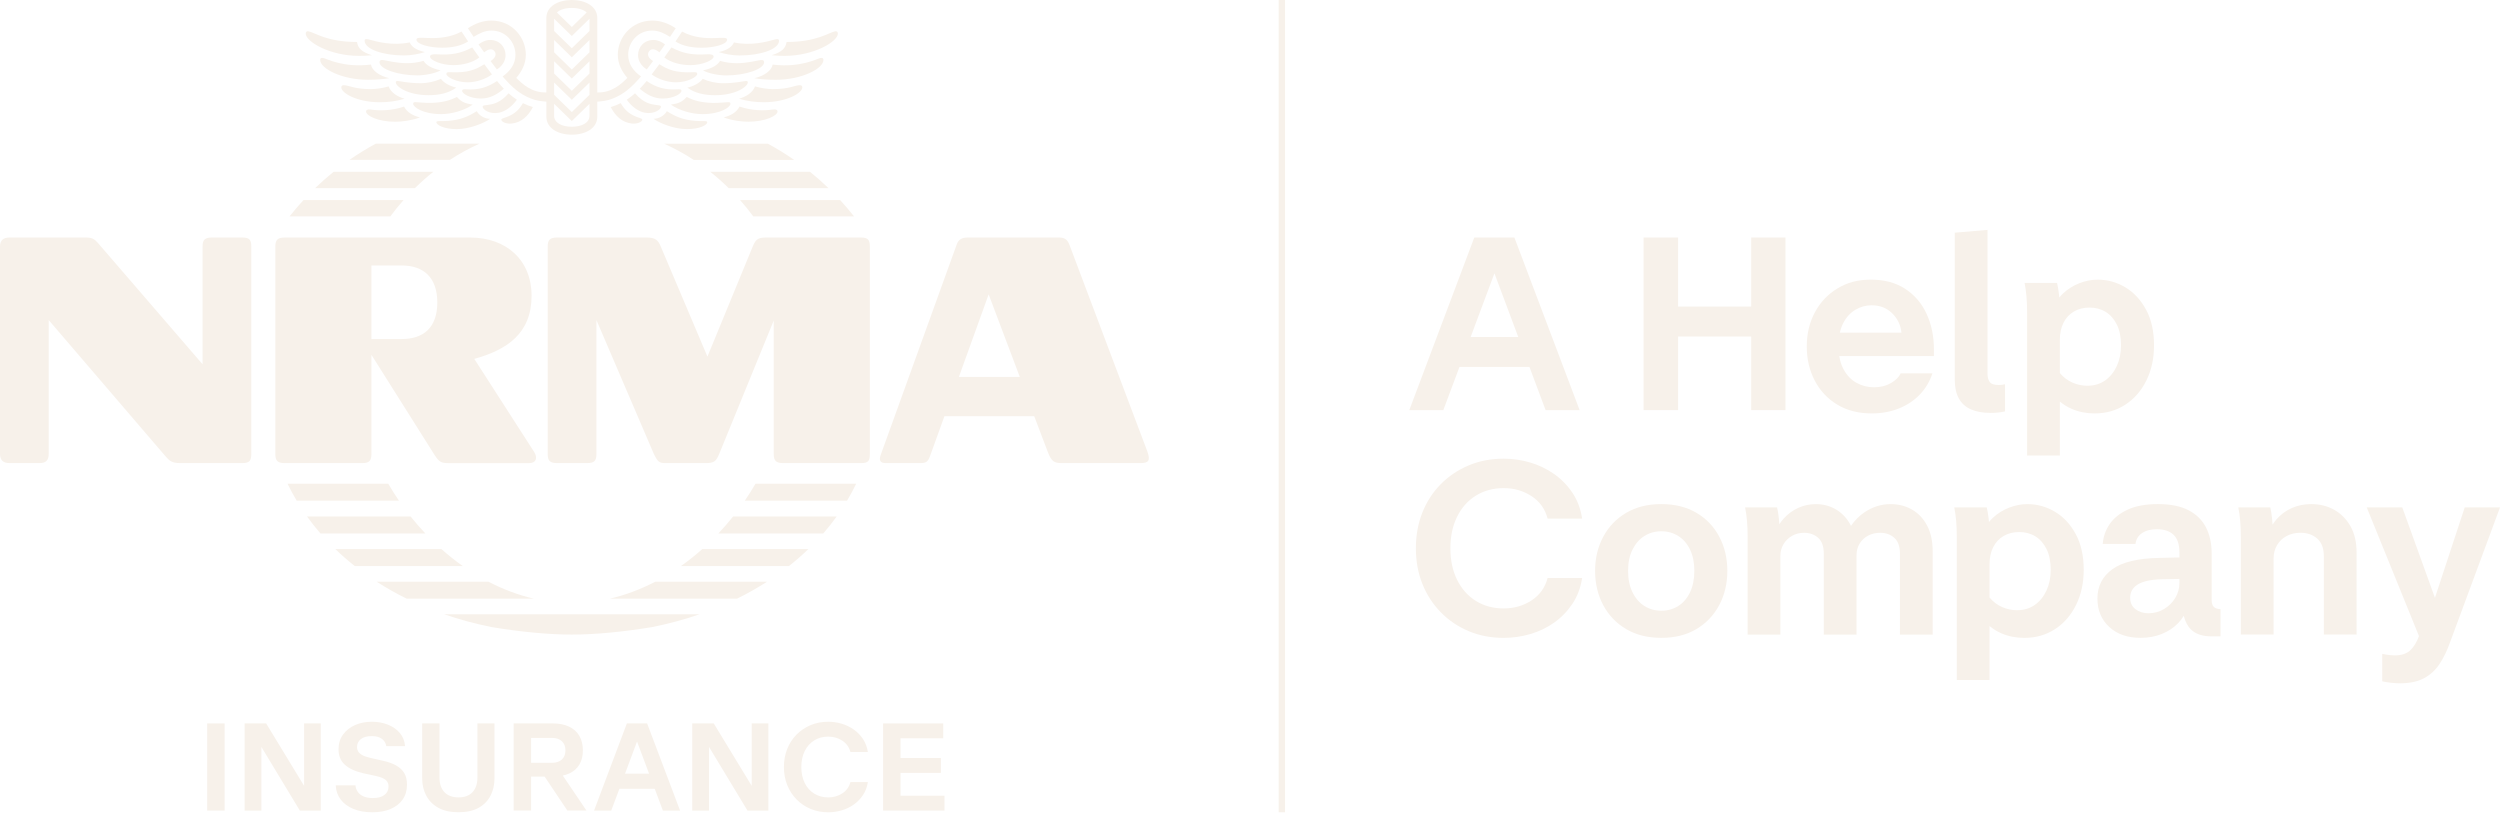
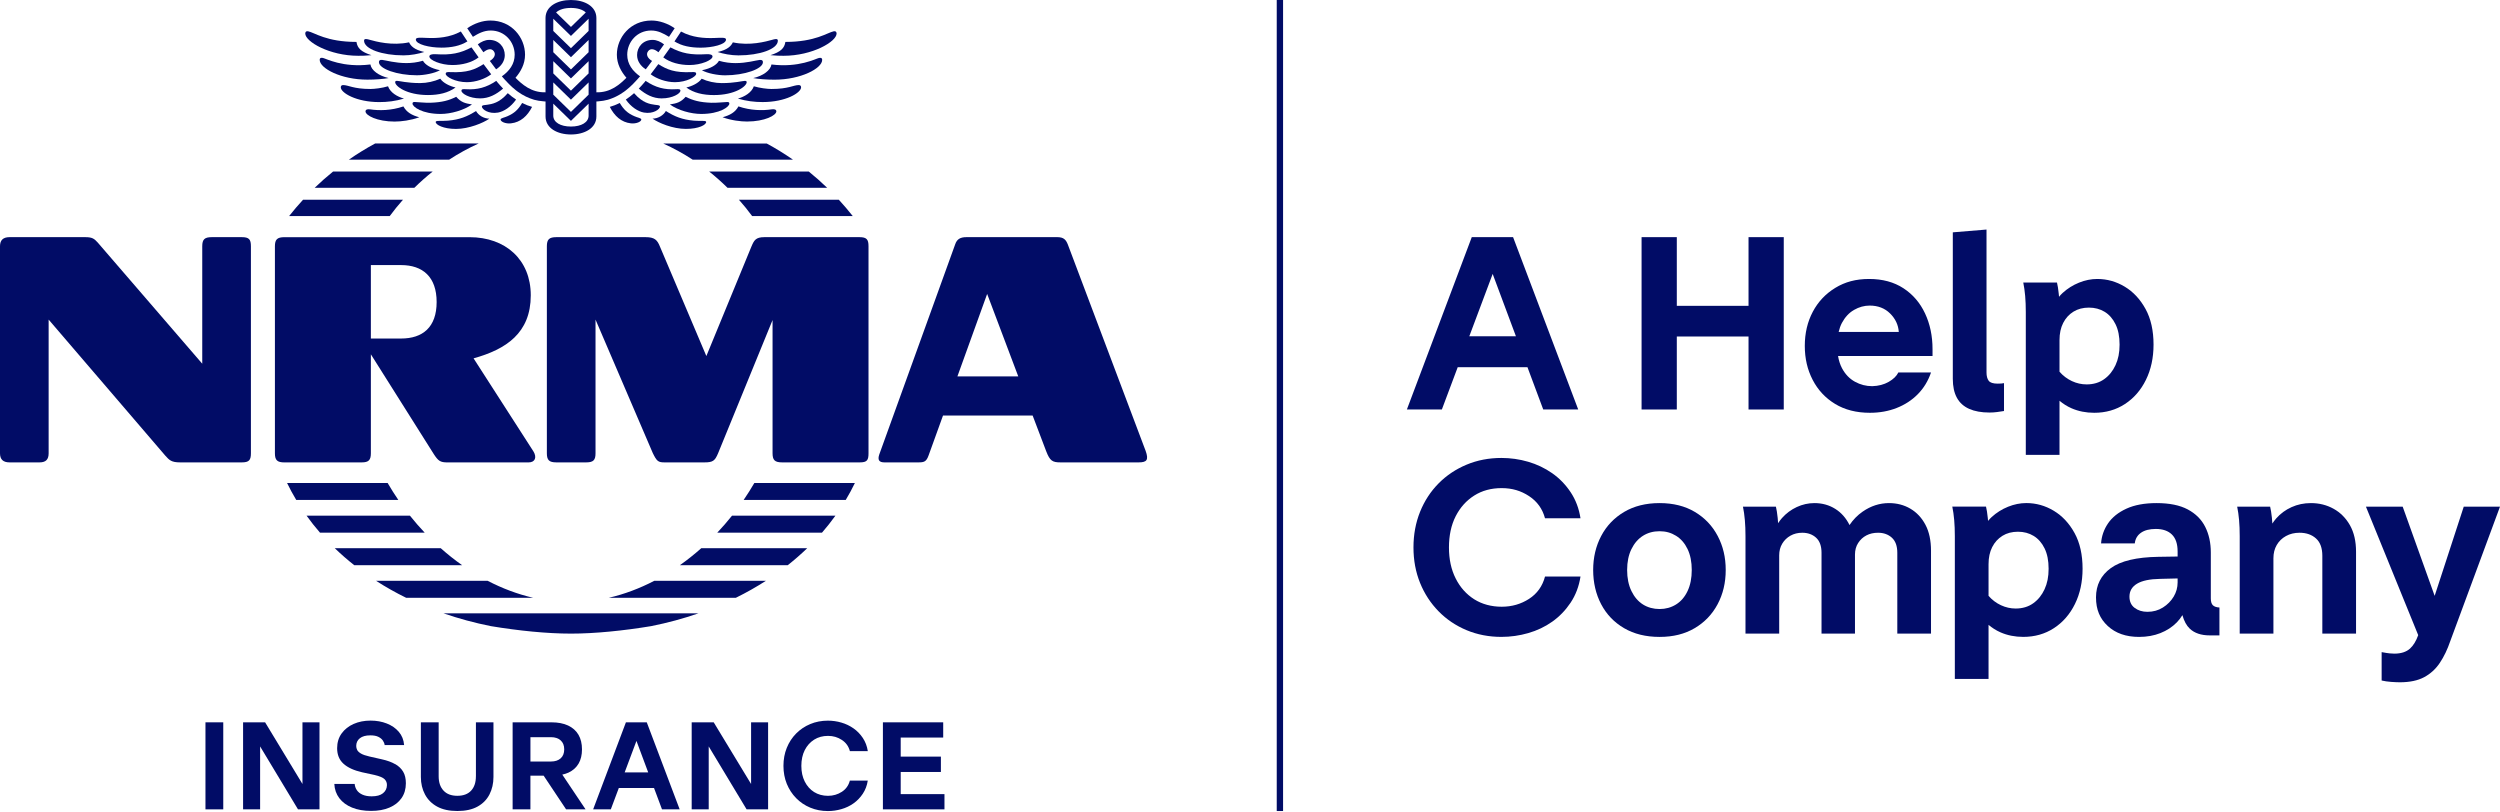
- <svg xmlns="http://www.w3.org/2000/svg" id="Artwork" version="1.1" viewBox="0 0 984.9 320">
+ <svg xmlns="http://www.w3.org/2000/svg" id="Artwork" version="1.1" viewBox="0 0 986.4 320">
  <defs>
    <style>
      .cls-1 {
-         fill: #f7f1ea;
+         fill: #010c66;
        stroke-width: 0px;
      }
    </style>
  </defs>
  <rect class="cls-1" x="503.75" y="0" width="2.5" height="320" />
-   <path class="cls-1" d="M574.96,144.57h27.59l6.36,17h13.4l-25.7-68h-15.8l-25.6,68h13.4l6.36-17ZM588.75,107.68l9.38,25.09h-18.76l9.38-25.09Z" />
-   <polygon class="cls-1" points="661.1 132.57 689.9 132.57 689.9 161.57 703.4 161.57 703.4 93.57 689.9 93.57 689.9 120.77 661.1 120.77 661.1 93.57 647.5 93.57 647.5 161.57 661.1 161.57 661.1 132.57" />
-   <path class="cls-1" d="M750.55,113.77c-3.7-2.4-8.18-3.6-13.45-3.6s-9.4,1.15-13.2,3.45c-3.8,2.3-6.77,5.43-8.9,9.4-2.13,3.97-3.2,8.45-3.2,13.45s1.03,9.4,3.1,13.4,5.02,7.17,8.85,9.5c3.83,2.33,8.38,3.5,13.65,3.5,3.8,0,7.32-.63,10.55-1.9,3.23-1.27,6-3.08,8.3-5.45,2.3-2.37,3.98-5.18,5.05-8.45h-12.5c-.67,1.47-1.95,2.75-3.85,3.85-1.9,1.1-4.12,1.65-6.65,1.65s-4.77-.58-6.9-1.75c-2.13-1.17-3.85-2.97-5.15-5.4-.8-1.51-1.36-3.22-1.67-5.15h37.31v-2.6c0-5.2-.97-9.88-2.9-14.05-1.93-4.17-4.75-7.45-8.45-9.85ZM724.83,131.07c.31-1.4.74-2.65,1.31-3.75,1.23-2.37,2.85-4.13,4.85-5.3,2-1.17,4.1-1.75,6.3-1.75,3.33,0,6.07,1.07,8.2,3.2,2.13,2.13,3.33,4.67,3.6,7.6h-24.26Z" />
-   <path class="cls-1" d="M776.45,161.27c2.1.93,4.71,1.4,7.85,1.4,1.07,0,2.05-.05,2.95-.15.9-.1,1.78-.25,2.65-.45v-10.7c-.27.07-.62.13-1.05.2-.43.07-.92.1-1.45.1-1.8,0-2.98-.4-3.55-1.2-.57-.8-.85-1.87-.85-3.2v-56.7l-12.9,1.1v57.9c0,3,.53,5.47,1.6,7.4,1.07,1.93,2.65,3.37,4.75,4.3Z" />
-   <path class="cls-1" d="M845.6,149.87c2-4.07,3-8.67,3-13.8,0-5.53-1.05-10.23-3.15-14.1-2.1-3.87-4.83-6.8-8.2-8.8-3.37-2-6.98-3-10.85-3-2.4,0-4.8.47-7.2,1.4-2.4.93-4.53,2.27-6.4,4-.56.52-1.06,1.09-1.53,1.67-.04-.44-.07-.89-.12-1.32-.23-1.9-.48-3.38-.75-4.45h-12.8c.33,1.6.58,3.37.75,5.3.17,1.93.25,4.07.25,6.4v56.3h12.9v-21.27c1.38,1.14,2.92,2.12,4.65,2.87,2.77,1.2,5.78,1.8,9.05,1.8,4.53,0,8.57-1.15,12.1-3.45,3.53-2.3,6.3-5.48,8.3-9.55ZM833.95,144.17c-1.1,2.4-2.63,4.3-4.6,5.7-1.97,1.4-4.32,2.1-7.05,2.1-2,0-3.95-.42-5.85-1.25-1.9-.83-3.55-2.08-4.95-3.75v-13.1c0-2.6.48-4.85,1.45-6.75.97-1.9,2.33-3.37,4.1-4.4,1.77-1.03,3.82-1.55,6.15-1.55s4.52.57,6.35,1.7c1.83,1.13,3.3,2.8,4.4,5,1.1,2.2,1.65,4.93,1.65,8.2,0,3-.55,5.7-1.65,8.1Z" />
-   <path class="cls-1" d="M581.45,195.25c3.17-1.97,6.82-2.95,10.95-2.95s7.71,1.05,10.95,3.15c3.23,2.1,5.35,5.05,6.35,8.85h13.6c-.6-3.87-1.88-7.27-3.85-10.2-1.97-2.93-4.38-5.4-7.25-7.4-2.87-2-6-3.5-9.4-4.5-3.4-1-6.87-1.5-10.4-1.5-5,0-9.6.88-13.8,2.65-4.2,1.77-7.87,4.23-11,7.4-3.13,3.17-5.55,6.9-7.25,11.2-1.7,4.3-2.55,8.98-2.55,14.05s.85,9.73,2.55,14c1.7,4.27,4.12,8,7.25,11.2,3.13,3.2,6.8,5.68,11,7.45,4.2,1.77,8.8,2.65,13.8,2.65,3.53,0,7.02-.5,10.45-1.5s6.57-2.5,9.4-4.5c2.83-2,5.23-4.47,7.2-7.4,1.97-2.93,3.25-6.33,3.85-10.2h-13.6c-1,3.8-3.12,6.75-6.35,8.85-3.23,2.1-6.88,3.15-10.95,3.15s-7.79-.98-10.95-2.95c-3.17-1.97-5.63-4.73-7.4-8.3-1.77-3.57-2.65-7.72-2.65-12.45s.88-8.88,2.65-12.45c1.77-3.57,4.23-6.33,7.4-8.3Z" />
-   <path class="cls-1" d="M668.35,202.04c-3.9-2.3-8.52-3.45-13.85-3.45s-9.95,1.15-13.85,3.45c-3.9,2.3-6.92,5.45-9.05,9.45-2.13,4-3.2,8.47-3.2,13.4s1.07,9.5,3.2,13.5c2.13,4,5.15,7.15,9.05,9.45,3.9,2.3,8.52,3.45,13.85,3.45s9.93-1.15,13.8-3.45c3.87-2.3,6.87-5.45,9-9.45,2.13-4,3.2-8.5,3.2-13.5s-1.05-9.4-3.15-13.4c-2.1-4-5.1-7.15-9-9.45ZM665.8,233.35c-1.13,2.37-2.68,4.17-4.65,5.4-1.97,1.23-4.18,1.85-6.65,1.85s-4.68-.62-6.65-1.85c-1.97-1.23-3.53-3.03-4.7-5.4-1.17-2.37-1.75-5.18-1.75-8.45s.58-6.07,1.75-8.4c1.17-2.33,2.73-4.12,4.7-5.35,1.97-1.23,4.18-1.85,6.65-1.85s4.68.62,6.65,1.85c1.97,1.23,3.52,3.02,4.65,5.35,1.13,2.33,1.7,5.13,1.7,8.4s-.57,6.08-1.7,8.45Z" />
-   <path class="cls-1" d="M753.25,200.75c-2.5-1.43-5.32-2.15-8.45-2.15-3.67,0-7.1,1.08-10.3,3.25-2.07,1.4-3.82,3.17-5.28,5.31-1.39-2.73-3.28-4.83-5.67-6.31-2.43-1.5-5.18-2.25-8.25-2.25-2.4,0-4.7.5-6.9,1.5s-4.13,2.43-5.8,4.3c-.6.67-1.12,1.4-1.62,2.15-.05-.82-.1-1.6-.18-2.3-.2-1.83-.43-3.28-.7-4.35h-12.6c.33,1.6.58,3.37.75,5.3.17,1.93.25,4.07.25,6.4v38.4h12.9v-31c0-1.73.42-3.28,1.25-4.65.83-1.37,1.95-2.45,3.35-3.25,1.4-.8,2.96-1.2,4.7-1.2,2.27,0,4.13.67,5.6,2,1.47,1.33,2.2,3.4,2.2,6.2v31.9h12.9v-31.3c0-1.73.42-3.27,1.25-4.6.83-1.33,1.95-2.37,3.35-3.1,1.4-.73,2.96-1.1,4.7-1.1,2.27,0,4.13.67,5.6,2,1.47,1.33,2.2,3.4,2.2,6.2v31.9h12.9v-32.7c0-4.07-.73-7.48-2.2-10.25-1.47-2.77-3.45-4.87-5.95-6.3Z" />
-   <path class="cls-1" d="M809.55,201.6c-3.37-2-6.98-3-10.85-3-2.4,0-4.8.47-7.2,1.4-2.4.93-4.53,2.27-6.4,4-.56.52-1.06,1.09-1.53,1.67-.04-.44-.07-.89-.12-1.32-.23-1.9-.48-3.38-.75-4.45h-12.8c.33,1.6.58,3.37.75,5.3.17,1.93.25,4.07.25,6.4v56.3h12.9v-21.27c1.38,1.14,2.92,2.12,4.65,2.87,2.77,1.2,5.78,1.8,9.05,1.8,4.53,0,8.57-1.15,12.1-3.45,3.53-2.3,6.3-5.48,8.3-9.55,2-4.07,3-8.67,3-13.8,0-5.53-1.05-10.23-3.15-14.1-2.1-3.87-4.83-6.8-8.2-8.8ZM806.25,232.6c-1.1,2.4-2.63,4.3-4.6,5.7-1.97,1.4-4.32,2.1-7.05,2.1-2,0-3.95-.42-5.85-1.25-1.9-.83-3.55-2.08-4.95-3.75v-13.1c0-2.6.48-4.85,1.45-6.75.97-1.9,2.33-3.37,4.1-4.4,1.77-1.03,3.82-1.55,6.15-1.55s4.52.57,6.35,1.7c1.83,1.13,3.3,2.8,4.4,5,1.1,2.2,1.65,4.93,1.65,8.2,0,3-.55,5.7-1.65,8.1Z" />
-   <path class="cls-1" d="M871.3,236.29v-18.3c0-3.87-.73-7.25-2.2-10.15-1.47-2.9-3.75-5.17-6.85-6.8-3.1-1.63-7.15-2.45-12.15-2.45-4.73,0-8.67.72-11.8,2.15-3.13,1.43-5.52,3.33-7.15,5.7-1.63,2.37-2.55,4.98-2.75,7.85h12.9c.2-1.8,1.05-3.22,2.55-4.25,1.5-1.03,3.45-1.55,5.85-1.55,2.87,0,5.07.73,6.6,2.2,1.53,1.47,2.3,3.77,2.3,6.9v2.02l-7.8.18c-8.47.13-14.67,1.62-18.6,4.45-3.93,2.83-5.9,6.68-5.9,11.55,0,4.6,1.55,8.33,4.65,11.2,3.1,2.87,7.21,4.3,12.35,4.3,3.07,0,5.87-.52,8.4-1.55,2.53-1.03,4.67-2.45,6.4-4.25.86-.89,1.6-1.85,2.21-2.88.62,2.37,1.58,4.19,2.89,5.43,1.87,1.77,4.5,2.65,7.9,2.65h3.7v-10.7c-1.27-.07-2.17-.38-2.7-.95-.53-.57-.8-1.48-.8-2.75ZM857,235.5c-1.07,1.8-2.53,3.27-4.4,4.4-1.87,1.13-3.93,1.7-6.2,1.7-2,0-3.7-.53-5.1-1.6-1.4-1.07-2.1-2.57-2.1-4.5,0-2.27,1-4.02,3-5.25,2-1.23,5.1-1.92,9.3-2.05l7.1-.12v1.62c0,2.07-.53,4-1.6,5.8Z" />
-   <path class="cls-1" d="M919.5,200.79c-2.67-1.47-5.67-2.2-9-2.2-2.73,0-5.27.52-7.6,1.55-2.33,1.03-4.33,2.5-6,4.4-.59.68-1.12,1.4-1.61,2.14-.05-.87-.11-1.7-.19-2.44-.2-1.83-.43-3.28-.7-4.35h-12.6c.33,1.6.58,3.37.75,5.3.17,1.93.25,4.07.25,6.4v38.4h12.9v-29.9c0-2,.45-3.77,1.35-5.3.9-1.53,2.15-2.73,3.75-3.6,1.6-.87,3.43-1.3,5.5-1.3,2.67,0,4.87.77,6.6,2.3,1.73,1.53,2.6,3.83,2.6,6.9v30.9h12.9v-32.3c0-4.13-.82-7.62-2.45-10.45-1.63-2.83-3.78-4.98-6.45-6.45Z" />
-   <path class="cls-1" d="M971,199.9l-11.73,35.62-12.87-35.62h-14l20.58,50.69c-.9,2.44-2.03,4.29-3.38,5.56-1.47,1.37-3.5,2.05-6.1,2.05-.47,0-1.08-.03-1.85-.1-.77-.07-1.82-.23-3.15-.5v10.8c1.07.27,2.28.47,3.65.6,1.37.13,2.48.2,3.35.2,3.8,0,6.95-.67,9.45-2,2.5-1.33,4.55-3.22,6.15-5.65,1.6-2.43,2.97-5.25,4.1-8.45l19.7-53.2h-13.9Z" />
+   <path class="cls-1" d="M575.16,144.87h27.51l6.23,16.7h13.8l-25.7-68h-16.3l-25.6,68h13.8l6.26-16.7ZM588.95,108.08l9.17,24.59h-18.39l9.22-24.59Z" />
+   <polygon class="cls-1" points="661.6 132.77 689.9 132.77 689.9 161.57 703.8 161.57 703.8 93.57 689.9 93.57 689.9 120.67 661.6 120.67 661.6 93.57 647.7 93.57 647.7 161.57 661.6 161.57 661.6 132.77" />
+   <path class="cls-1" d="M751,113.72c-3.73-2.43-8.23-3.65-13.5-3.65s-9.52,1.17-13.35,3.5c-3.83,2.33-6.8,5.48-8.9,9.45-2.1,3.97-3.15,8.45-3.15,13.45s1.03,9.4,3.1,13.4,5.02,7.17,8.85,9.5c3.83,2.33,8.42,3.5,13.75,3.5,3.8,0,7.32-.63,10.55-1.9,3.23-1.27,6.02-3.08,8.35-5.45,2.33-2.37,4.07-5.22,5.2-8.55h-12.9c-.67,1.4-1.93,2.63-3.8,3.7-1.87,1.07-4.03,1.63-6.5,1.7-2.4,0-4.67-.58-6.8-1.75-2.13-1.17-3.83-2.93-5.1-5.3-.75-1.41-1.28-3.03-1.58-4.85h37.28v-2.7c0-5.2-.98-9.9-2.95-14.1-1.97-4.2-4.82-7.52-8.55-9.95ZM725.46,130.97c.31-1.33.73-2.51,1.28-3.55,1.23-2.3,2.83-4.02,4.8-5.15,1.97-1.13,4.02-1.7,6.15-1.7,3.27,0,5.95,1.03,8.05,3.1,2.1,2.07,3.25,4.5,3.45,7.3h-23.73Z" />
+   <path class="cls-1" d="M776.95,161.32c2.17.97,4.85,1.45,8.05,1.45,1.07,0,2.07-.07,3-.2.93-.13,1.83-.27,2.7-.4v-11c-.27.07-.62.12-1.05.15-.43.03-.92.05-1.45.05-1.8,0-2.98-.38-3.55-1.15-.57-.77-.85-1.85-.85-3.25v-56.4l-13.3,1.1v57.8c0,3,.53,5.48,1.6,7.45,1.07,1.97,2.68,3.43,4.85,4.4Z" />
+   <path class="cls-1" d="M846.7,149.87c2-4.07,3-8.7,3-13.9,0-5.53-1.05-10.22-3.15-14.05-2.1-3.83-4.83-6.77-8.2-8.8-3.37-2.03-6.98-3.05-10.85-3.05-2.4,0-4.8.48-7.2,1.45-2.4.97-4.55,2.32-6.45,4.05-.52.48-1,.99-1.44,1.53-.03-.4-.07-.8-.11-1.18-.2-1.9-.43-3.38-.7-4.45h-13.3c.33,1.6.58,3.37.75,5.3.17,1.93.25,4.07.25,6.4v56.3h13.3v-21.35c1.41,1.19,2.97,2.19,4.7,2.95,2.73,1.2,5.73,1.8,9,1.8,4.53,0,8.57-1.15,12.1-3.45,3.53-2.3,6.3-5.48,8.3-9.55ZM834.7,144.07c-1.07,2.33-2.57,4.18-4.5,5.55-1.93,1.37-4.23,2.05-6.9,2.05-2,0-3.93-.43-5.8-1.3-1.87-.87-3.5-2.1-4.9-3.7v-12.5c0-2.6.48-4.85,1.45-6.75.97-1.9,2.32-3.38,4.05-4.45,1.73-1.07,3.77-1.6,6.1-1.6s4.4.55,6.2,1.65c1.8,1.1,3.23,2.73,4.3,4.9,1.07,2.17,1.6,4.85,1.6,8.05s-.53,5.77-1.6,8.1Z" />
+   <path class="cls-1" d="M581.65,195.54c3.1-1.97,6.71-2.95,10.85-2.95s7.6,1.05,10.8,3.15,5.3,5.02,6.3,8.75h14c-.6-3.87-1.9-7.3-3.9-10.3s-4.43-5.5-7.3-7.5c-2.87-2-6.02-3.5-9.45-4.5-3.43-1-6.95-1.5-10.55-1.5-4.93,0-9.52.88-13.75,2.65-4.23,1.77-7.92,4.23-11.05,7.4-3.13,3.17-5.57,6.9-7.3,11.2-1.73,4.3-2.6,8.98-2.6,14.05s.87,9.73,2.6,14c1.73,4.27,4.17,8,7.3,11.2,3.13,3.2,6.82,5.68,11.05,7.45,4.23,1.77,8.82,2.65,13.75,2.65,3.6,0,7.13-.5,10.6-1.5,3.47-1,6.62-2.5,9.45-4.5,2.83-2,5.25-4.5,7.25-7.5s3.3-6.43,3.9-10.3h-14c-1,3.8-3.1,6.73-6.3,8.8-3.2,2.07-6.8,3.1-10.8,3.1s-7.75-.98-10.85-2.95c-3.1-1.97-5.54-4.7-7.3-8.2-1.77-3.5-2.65-7.58-2.65-12.25s.88-8.83,2.65-12.3c1.77-3.47,4.2-6.18,7.3-8.15Z" />
+   <path class="cls-1" d="M668.75,202c-3.9-2.33-8.55-3.5-13.95-3.5s-10.07,1.17-14,3.5c-3.93,2.33-6.95,5.5-9.05,9.5-2.1,4-3.15,8.47-3.15,13.4s1.05,9.5,3.15,13.5c2.1,4,5.12,7.15,9.05,9.45,3.93,2.3,8.6,3.45,14,3.45s9.95-1.15,13.85-3.45c3.9-2.3,6.92-5.45,9.05-9.45,2.13-4,3.2-8.5,3.2-13.5s-1.05-9.4-3.15-13.4c-2.1-4-5.1-7.17-9-9.5ZM665.85,233.2c-1.1,2.33-2.62,4.1-4.55,5.3-1.93,1.2-4.1,1.8-6.5,1.8s-4.65-.6-6.55-1.8c-1.9-1.2-3.42-2.97-4.55-5.3-1.13-2.33-1.7-5.1-1.7-8.3s.57-5.95,1.7-8.25c1.13-2.3,2.65-4.05,4.55-5.25,1.9-1.2,4.08-1.8,6.55-1.8s4.57.6,6.5,1.8c1.93,1.2,3.45,2.95,4.55,5.25,1.1,2.3,1.65,5.05,1.65,8.25s-.55,5.97-1.65,8.3Z" />
+   <path class="cls-1" d="M753.75,200.7c-2.5-1.47-5.32-2.2-8.45-2.2-3.67,0-7.12,1.12-10.35,3.35-2.05,1.42-3.78,3.19-5.2,5.31-1.36-2.74-3.22-4.86-5.6-6.36-2.43-1.53-5.18-2.3-8.25-2.3-2.4,0-4.72.52-6.95,1.55-2.23,1.03-4.18,2.48-5.85,4.35-.56.63-1.06,1.31-1.53,2.03-.05-.75-.1-1.47-.17-2.13-.2-1.87-.43-3.33-.7-4.4h-13c.33,1.6.58,3.37.75,5.3.17,1.93.25,4.07.25,6.4v38.4h13.3v-30.9c0-1.73.4-3.27,1.2-4.6.8-1.33,1.88-2.38,3.25-3.15,1.37-.77,2.92-1.15,4.65-1.15,2.2,0,4.02.65,5.45,1.95,1.43,1.3,2.15,3.28,2.15,5.95v31.9h13.2v-31.2c0-1.73.42-3.25,1.25-4.55.83-1.3,1.92-2.3,3.25-3,1.33-.7,2.87-1.05,4.6-1.05,2.2,0,4.02.65,5.45,1.95,1.43,1.3,2.15,3.28,2.15,5.95v31.9h13.3v-32.7c0-4.07-.73-7.48-2.2-10.25-1.47-2.77-3.45-4.88-5.95-6.35Z" />
+   <path class="cls-1" d="M810.35,201.54c-3.37-2.03-6.98-3.05-10.85-3.05-2.4,0-4.8.48-7.2,1.45-2.4.97-4.55,2.32-6.45,4.05-.52.48-1,.99-1.44,1.53-.03-.4-.07-.8-.11-1.18-.2-1.9-.43-3.38-.7-4.45h-13.3c.33,1.6.58,3.37.75,5.3.17,1.93.25,4.07.25,6.4v56.3h13.3v-21.35c1.41,1.19,2.97,2.19,4.7,2.95,2.73,1.2,5.73,1.8,9,1.8,4.53,0,8.57-1.15,12.1-3.45,3.53-2.3,6.3-5.48,8.3-9.55,2-4.07,3-8.7,3-13.9,0-5.53-1.05-10.22-3.15-14.05-2.1-3.83-4.83-6.77-8.2-8.8ZM806.7,232.5c-1.07,2.33-2.57,4.18-4.5,5.55-1.93,1.37-4.23,2.05-6.9,2.05-2,0-3.93-.43-5.8-1.3-1.87-.87-3.5-2.1-4.9-3.7v-12.5c0-2.6.48-4.85,1.45-6.75.97-1.9,2.32-3.38,4.05-4.45,1.73-1.07,3.77-1.6,6.1-1.6s4.4.55,6.2,1.65c1.8,1.1,3.23,2.73,4.3,4.9,1.07,2.17,1.6,4.85,1.6,8.05s-.53,5.77-1.6,8.1Z" />
+   <path class="cls-1" d="M872.3,236.1v-18.1c0-3.8-.73-7.17-2.2-10.1-1.47-2.93-3.77-5.23-6.9-6.9-3.13-1.67-7.23-2.5-12.3-2.5-4.73,0-8.7.73-11.9,2.2-3.2,1.47-5.62,3.4-7.25,5.8-1.63,2.4-2.55,5.03-2.75,7.9h13.3c.2-1.8,1.02-3.2,2.45-4.2,1.43-1,3.38-1.5,5.85-1.5,2.73,0,4.85.73,6.35,2.2,1.5,1.47,2.25,3.7,2.25,6.7v1.98l-7.6.12c-8.6.13-14.85,1.62-18.75,4.45-3.9,2.83-5.85,6.68-5.85,11.55s1.55,8.43,4.65,11.3c3.1,2.87,7.21,4.3,12.35,4.3,3.07,0,5.87-.5,8.4-1.5,2.53-1,4.68-2.4,6.45-4.2.87-.89,1.62-1.85,2.24-2.89.65,2.33,1.62,4.12,2.91,5.34,1.87,1.77,4.5,2.65,7.9,2.65h3.8v-11c-1.2-.07-2.07-.37-2.6-.9-.53-.53-.8-1.43-.8-2.7ZM857.65,235.4c-1.04,1.73-2.45,3.17-4.25,4.3-1.8,1.13-3.83,1.7-6.1,1.7-2,0-3.68-.52-5.05-1.55-1.37-1.03-2.05-2.52-2.05-4.45,0-2.2,1-3.9,3-5.1,2-1.2,5.03-1.83,9.1-1.9l6.9-.17v1.57c0,2-.52,3.87-1.55,5.6Z" />
+   <path class="cls-1" d="M920.75,200.75c-2.7-1.5-5.68-2.25-8.95-2.25-2.73,0-5.29.53-7.65,1.6-2.37,1.07-4.38,2.55-6.05,4.45-.56.64-1.05,1.32-1.52,2.02-.05-.8-.1-1.57-.18-2.27-.2-1.87-.43-3.33-.7-4.4h-13c.33,1.6.58,3.37.75,5.3.17,1.93.25,4.07.25,6.4v38.4h13.3v-29.7c0-2,.43-3.75,1.3-5.25.87-1.5,2.08-2.68,3.65-3.55,1.57-.87,3.35-1.3,5.35-1.3,2.67,0,4.83.75,6.5,2.25,1.67,1.5,2.5,3.78,2.5,6.85v30.7h13.3v-32.3c0-4.13-.8-7.62-2.4-10.45-1.6-2.83-3.75-5-6.45-6.5Z" />
+   <path class="cls-1" d="M972.1,199.9l-11.48,35.2-12.62-35.2h-14.5l20.63,50.7c-.83,2.33-1.91,4.1-3.23,5.3-1.47,1.33-3.54,2-6.2,2-.47,0-1.07-.03-1.8-.1-.73-.07-1.8-.23-3.2-.5v11.2c1.13.27,2.38.45,3.75.55,1.37.1,2.52.15,3.45.15,3.87,0,7.05-.67,9.55-2,2.5-1.33,4.57-3.22,6.2-5.65,1.63-2.43,3.02-5.32,4.15-8.65l19.6-53h-14.3Z" />
  <path class="cls-1" d="M291.45,21.85c8.18,0,15.46-2.45,15.46-5.82,0-1-1.44-.54-2.12-.35-2.63.73-8.97,2.48-15.64,1.03-.64,1.36-1.99,2.93-6.01,3.81,2.2.72,5.3,1.34,8.32,1.34Z" />
  <path class="cls-1" d="M326.38,74.11c-2.33-2.25-4.75-4.39-7.26-6.42h-39.3c2.52,2,4.93,4.15,7.24,6.42h39.32Z" />
  <path class="cls-1" d="M173.71,31.05c-2.31,1.07-5.28,1.73-7.95,1.73-5.15,0-8.24-.88-9.13-.88-.53,0-.71.18-.71.53,0,1.6,4.58,5.07,12.94,5.07,4.27,0,8.03-.86,10.88-2.99-2.21-.47-4.92-1.79-6.03-3.46Z" />
  <path class="cls-1" d="M309.16,22.01c11.38,0,20.93-5.59,20.93-8.79,0-.53-.33-1.03-1.07-.89-2.62.52-7.23,4.21-19.14,4.21-.36,2.49-1.88,3.95-5.9,5.23,2.67.22,3.4.24,5.17.24Z" />
  <path class="cls-1" d="M312.88,63c-3.33-2.32-6.79-4.45-10.36-6.38h-40.84c4.03,1.83,7.92,3.95,11.63,6.38h39.57Z" />
  <path class="cls-1" d="M193.62,12.04c5.58,0,9.45,4.54,9.45,9.55,0,3.66-2.09,6.44-5.06,8.53.36.44.73.83,1.1,1.24.56.64,1.12,1.21,1.68,1.78.94.94,1.89,1.8,2.86,2.55.23.18.47.36.71.53,1.03.74,2.08,1.37,3.16,1.89.5.24,1,.47,1.51.66.57.22,1.15.43,1.74.6,1.15.3,2.34.51,3.59.6.3.02.59.07.89.08v5.91c0,4.61,4.66,7.1,10.03,7.1s10.03-2.49,10.03-7.1v-5.91c.3-.01.59-.06.89-.08,1.25-.09,2.44-.3,3.58-.6.59-.16,1.17-.38,1.74-.6.51-.19,1.01-.42,1.51-.66,1.08-.53,2.13-1.15,3.16-1.89.23-.17.47-.35.71-.53.97-.75,1.92-1.61,2.86-2.55.56-.56,1.12-1.14,1.68-1.78.37-.41.73-.8,1.1-1.24-2.97-2.09-5.06-4.87-5.06-8.53,0-5.01,3.87-9.55,9.45-9.55,2.7,0,4.83,1.15,7.03,2.49.77-1.13,1.51-2.26,2.24-3.39-2.78-1.9-6.03-3.04-9.15-3.04-8.32,0-13.66,6.68-13.66,13.48,0,3.66,1.67,6.67,3.77,9.11-2.45,2.45-6.18,5.91-11.85,5.73V7.1C235.3,2.48,230.64,0,225.27,0s-10.03,2.48-10.03,7.1v29.32c-5.67.18-9.4-3.28-11.85-5.73,2.09-2.44,3.77-5.45,3.77-9.11,0-6.8-5.34-13.48-13.66-13.48-3.12,0-6.37,1.14-9.15,3.04.73,1.13,1.48,2.26,2.24,3.39,2.19-1.34,4.32-2.49,7.03-2.49ZM225.27,3.13c2.58,0,4.66.65,5.86,1.79l-5.86,5.71-5.86-5.71c1.19-1.14,3.28-1.79,5.86-1.79ZM218.3,7.45s0-.04,0-.06l6.97,6.79,6.97-6.79s0,.04,0,.06v4.76l-6.97,6.8-6.97-6.8v-4.76ZM218.3,15.77l6.97,6.8,6.97-6.8v4.83l-6.97,6.8-6.97-6.8v-4.83ZM218.3,24.14l6.97,6.8,6.97-6.8v4.83l-6.97,6.8-6.97-6.8v-4.83ZM218.3,32.52l6.97,6.8,6.97-6.8v4.83l-6.97,6.8-6.97-6.8v-4.83ZM218.3,40.9l6.97,6.79,6.97-6.79v4.71c0,2.66-2.85,4.32-6.97,4.32s-6.97-1.66-6.97-4.32v-4.71Z" />
  <path class="cls-1" d="M266.13,16.35c2.85,1.78,6.29,2.46,10.38,2.46,4.44,0,9.95-1.24,9.95-3.2,0-.89-1.6-.74-4.62-.62-3.99.15-8.74-.17-13.12-2.54-.01.02-.03.01-.04.03-.83,1.29-1.68,2.58-2.56,3.86,0,0,0,.01,0,.02Z" />
  <path class="cls-1" d="M193.81,29.31c-.85-1.12-1.85-2.44-3.02-4.01-3.4,2.15-6.46,3.45-13.15,3.15-1.24-.06-1.78,0-1.78.71,0,1.07,3.74,3.27,8.36,3.27,3.52,0,7.27-1.36,9.59-3.12Z" />
  <path class="cls-1" d="M251.37,21.76c0,2.19,1.26,4.24,3.43,5.59.73-.96,1.54-2.03,2.48-3.3-1.77-1.07-2.56-2.57-1.53-3.89.97-1.25,2.51-.81,4.04.46.72-1.01,1.47-2.05,2.22-3.12-1.34-1-2.85-1.76-4.52-1.76-3.8,0-6.13,2.82-6.13,6.02Z" />
  <path class="cls-1" d="M306.32,43.92c0-.53-.53-.97-1.76-.79-3.68.56-8.42.49-13.2-1.15-1.24,2.31-3.37,3.51-6.26,4.28,3.43,1.26,7.17,1.69,9.66,1.69,6.93,0,11.56-2.42,11.56-4.04Z" />
  <path class="cls-1" d="M272.9,28.45c-6.69.31-9.75-1-13.15-3.15-1.17,1.57-2.16,2.89-3.02,4.01,2.32,1.76,6.07,3.12,9.59,3.12,4.62,0,8.36-2.21,8.36-3.27,0-.71-.53-.77-1.78-.71Z" />
  <path class="cls-1" d="M276.69,44.96c7.29,0,11.08-2.8,11.08-4.07,0-.53-.31-.64-.85-.64-.89,0-4.1.37-6.23.3-4.65-.17-7.32-.93-10.16-2.36-1.92,2.17-3.49,2.59-6.22,3.02,3.18,2.31,8.34,3.75,12.38,3.75Z" />
  <path class="cls-1" d="M281.67,37.51c8.36,0,12.94-3.47,12.94-5.07,0-.36-.18-.53-.71-.53-.89,0-3.97.88-9.12.88-2.66,0-5.64-.66-7.95-1.73-1.12,1.68-3.83,2.99-6.03,3.46,2.85,2.13,6.61,2.99,10.88,2.99Z" />
  <path class="cls-1" d="M244.53,40.63c-1.28.65-2.58,1.17-3.93,1.54,1.85,3.6,4.53,6.08,8.34,6.5,2.12.23,4.11-.66,4.1-1.54,0-.53-1.66-.76-2.73-1.28-2.68-1.15-4.25-2.63-5.78-5.22Z" />
  <path class="cls-1" d="M296.77,85.26h39.7c-1.75-2.22-3.59-4.37-5.5-6.45h-39.42c1.83,2.06,3.57,4.21,5.22,6.45Z" />
  <path class="cls-1" d="M260.4,42.04c0-.61-1.12-.57-2.04-.7-1.9-.27-4.82-.68-8.18-4.58-1.08.97-2.17,1.79-3.26,2.52,1.99,2.87,4.8,4.72,7.13,5.13,3.69.66,6.35-1.31,6.35-2.38Z" />
  <path class="cls-1" d="M316.08,34.45c0-.36-.18-.89-.89-.89-2.13,0-4.05,1.55-10.8,1.55-1.6,0-4.64-.36-6.95-1.07-.89,2.49-3.65,4.12-6.3,4.86,3.4,1,6.57,1.37,9.77,1.37,9.07,0,15.17-3.64,15.17-5.83Z" />
  <path class="cls-1" d="M278.6,21.39c-6.01.36-9.62-.35-14.09-2.7-.96,1.37-1.9,2.69-2.81,3.95,2.66,2.04,6.5,3.02,10.33,3.02,4.62,0,9.1-1.95,9.1-3.37,0-.71-.93-.99-2.53-.9Z" />
  <path class="cls-1" d="M153.1,34.04c-2.31.71-5.35,1.07-6.95,1.07-6.75,0-8.66-1.55-10.8-1.55-.71,0-.89.53-.89.89,0,2.18,6.11,5.83,15.17,5.83,3.2,0,6.37-.37,9.77-1.38-2.66-.74-5.42-2.37-6.3-4.86Z" />
  <path class="cls-1" d="M261.12,38.82c4.27,0,7.32-1.93,7.35-2.99.02-.71-.69-.69-1.76-.63-4.49.26-8.08-.64-11.98-3.3-.13.17-.3.38-.32.42-.8.95-1.58,1.82-2.37,2.64,2.77,2.37,5.63,3.87,9.08,3.87Z" />
  <path class="cls-1" d="M278.63,48.14c0-.71-1.97-.29-4.79-.53-4.66-.4-7.59-1.59-11.12-3.81-.93,1.68-3.02,2.98-5.26,3.01,2.39,1.68,7.94,4.05,13.15,4.05s8.02-1.64,8.02-2.73Z" />
  <path class="cls-1" d="M299.78,23.64c-1.77.21-5.14,1.26-9.58,1.26-1.96,0-4.2-.24-6.53-.92-.89,1.6-3.16,3.03-6.72,3.74,2.13,1.24,6.29,2,9.13,2,7.69,0,14.94-2.52,14.94-5.18,0-.53-.25-1-1.24-.89Z" />
  <path class="cls-1" d="M324.4,23.63c0-.53-.25-.97-1.24-.77-1.22.24-7.85,3.94-18.77,2.58-.36,2.31-3.29,4.48-7.2,5.37,1.96.38,5.38.63,8.4.63,10.31,0,18.81-4.43,18.81-7.81Z" />
-   <path class="cls-1" d="M113.27,190.56c1.1,2.28,2.31,4.51,3.62,6.69h40.28c-1.48-2.17-2.89-4.4-4.22-6.69h-39.68Z" />
-   <path class="cls-1" d="M182.32,223c-2.91-2.05-5.72-4.29-8.42-6.69h-41.8c2.41,2.33,4.97,4.56,7.66,6.69h42.57Z" />
+   <path class="cls-1" d="M116.88,197.25h40.28c-1.48-2.17-2.89-4.4-4.22-6.69h-39.68c1.1,2.28,2.31,4.51,3.62,6.69Z" />
+   <path class="cls-1" d="M132.1,216.31c2.41,2.33,4.97,4.56,7.66,6.69h42.57c-2.91-2.05-5.72-4.29-8.42-6.69h-41.8Z" />
  <path class="cls-1" d="M193.69,247.05c10.91,1.81,22.12,2.95,31.6,2.95s20.7-1.15,31.61-2.95c6.51-1.3,12.74-2.99,18.68-5.05h-100.58c5.94,2.05,12.17,3.75,18.68,5.05Z" />
-   <path class="cls-1" d="M148.39,229.17c3.75,2.42,7.7,4.65,11.85,6.69h50.11c-6.16-1.43-12.17-3.7-17.93-6.69h-44.04Z" />
-   <path class="cls-1" d="M167.57,210.16c-2.02-2.14-3.96-4.37-5.81-6.69h-40.8c1.65,2.29,3.41,4.53,5.29,6.69h41.31Z" />
+   <path class="cls-1" d="M192.43,229.17h-44.04c3.75,2.42,7.7,4.65,11.85,6.69h50.11c-6.16-1.43-12.17-3.7-17.93-6.69Z" />
+   <path class="cls-1" d="M161.76,203.47h-40.8c1.65,2.29,3.41,4.53,5.29,6.69h41.31c-2.02-2.14-3.96-4.37-5.81-6.69Z" />
  <path class="cls-1" d="M155.77,47.96c2.49,0,6.23-.44,9.66-1.69-2.88-.77-5.01-1.97-6.26-4.28-4.78,1.64-9.52,1.71-13.2,1.15-1.23-.19-1.76.25-1.76.79,0,1.63,4.62,4.04,11.56,4.04Z" />
  <path class="cls-1" d="M158.99,78.81h-39.42c-1.91,2.07-3.74,4.22-5.5,6.45h39.7c1.65-2.23,3.39-4.39,5.22-6.45Z" />
  <path class="cls-1" d="M99,178.85v-81.69c0-2.69-.72-3.59-3.6-3.59h-11.83c-2.87,0-3.77.9-3.77,3.59v46.35l-41.24-47.81c-1.42-1.6-2.26-2.13-4.98-2.13H3.77c-2.57,0-3.77,1.21-3.77,3.59v81.69c0,2.39,1.2,3.59,3.77,3.59h11.83c2.56,0,3.59-1.21,3.59-3.59v-52.75l46.03,53.68c1.6,1.78,2.41,2.66,5.87,2.66h24.31c2.87,0,3.6-.9,3.6-3.59Z" />
  <path class="cls-1" d="M240.23,235.86h50.11c4.15-2.04,8.1-4.28,11.85-6.69h-44.04c-5.76,2.99-11.77,5.27-17.93,6.69Z" />
  <path class="cls-1" d="M337.32,190.56h-39.68c-1.33,2.28-2.73,4.52-4.22,6.69h40.28c1.31-2.18,2.51-4.42,3.61-6.69Z" />
  <path class="cls-1" d="M141.38,22.01c1.78,0,2.5-.01,5.17-.24-4.01-1.28-5.54-2.74-5.9-5.23-11.91,0-16.52-3.69-19.14-4.21-.74-.15-1.07.36-1.07.89,0,3.2,9.55,8.79,20.93,8.79Z" />
  <path class="cls-1" d="M421.3,96.42c-.71-1.78-1.58-2.85-4.09-2.85h-35.9c-2.31,0-3.73.71-4.44,2.85l-29.95,82.91c-.71,2.13-.09,3.11,2.04,3.11h13.36c2.31,0,3.18-.27,4.07-2.76l5.68-15.72h35.37l5.33,14.04c1.48,3.85,2.48,4.44,5.68,4.44h30.81c3.28,0,4.02-.99,2.77-4.52l-30.73-81.51ZM377.76,148.5l11.73-32.53,12.27,32.53h-24Z" />
  <path class="cls-1" d="M339.08,93.57h-37.46c-3.46,0-4.09,1.24-5.15,3.73l-17.77,43.19-18.31-43.19c-1.07-2.67-2.13-3.73-5.69-3.73h-35.16c-2.87,0-3.77.9-3.77,3.59v81.69c0,2.69.9,3.59,3.77,3.59h11.72c2.87,0,3.71-.9,3.71-3.59v-52.75l22.57,52.61c1.58,3.25,2.13,3.73,4.62,3.73h15.82c3.29,0,4.1-.63,5.33-3.55l21.51-52.61v52.57c0,2.69.9,3.59,3.77,3.59h30.67c2.87,0,3.42-.9,3.42-3.59v-81.69c0-2.69-.72-3.59-3.59-3.59Z" />
  <path class="cls-1" d="M283.02,210.16h41.31c1.88-2.16,3.64-4.4,5.29-6.69h-40.8c-1.85,2.32-3.79,4.56-5.81,6.69Z" />
  <path class="cls-1" d="M268.26,223h42.56c2.69-2.13,5.25-4.36,7.66-6.69h-41.8c-2.7,2.4-5.52,4.64-8.42,6.69Z" />
  <path class="cls-1" d="M112.25,182.44h30.49c2.69,0,3.59-.9,3.59-3.59v-39.06l24.88,39.46c1.7,2.59,2.49,3.2,5.34,3.2h31.96c2.68,0,3.38-2.05,1.95-4.36l-23.61-36.7c12.8-3.56,22.57-9.95,22.57-24.88,0-14.04-9.95-22.93-24.17-22.93h-73.01c-2.87,0-3.77.9-3.77,3.6v81.68c0,2.69.9,3.59,3.77,3.59ZM146.33,104.59h11.91c8.53,0,14.04,4.62,14.04,14.58s-5.51,14.4-14.04,14.4h-11.91v-28.97Z" />
  <path class="cls-1" d="M171.94,21.39c-1.6-.1-2.53.19-2.53.9,0,1.42,4.48,3.37,9.1,3.37,3.83,0,7.67-.98,10.33-3.02-.91-1.26-1.85-2.58-2.81-3.95-4.47,2.36-8.09,3.07-14.09,2.7Z" />
  <path class="cls-1" d="M166.87,23.97c-2.33.68-4.57.92-6.53.92-4.44,0-7.82-1.05-9.58-1.26-.99-.11-1.25.36-1.25.89,0,2.66,7.26,5.18,14.95,5.18,2.84,0,7-.76,9.13-2-3.56-.71-5.83-2.14-6.72-3.74Z" />
  <path class="cls-1" d="M193.04,15.74c-1.67,0-3.17.76-4.52,1.76.75,1.07,1.5,2.11,2.22,3.12,1.53-1.26,3.07-1.7,4.05-.46,1.03,1.32.23,2.81-1.53,3.89.94,1.27,1.75,2.34,2.48,3.3,2.18-1.36,3.43-3.4,3.43-5.59,0-3.2-2.33-6.02-6.13-6.02Z" />
  <path class="cls-1" d="M198.5,34.95c-.79-.82-1.58-1.68-2.37-2.64-.03-.03-.19-.24-.32-.41-3.91,2.66-7.49,3.57-11.98,3.3-1.07-.06-1.78-.09-1.76.63.03,1.06,3.09,2.99,7.35,2.99,3.46,0,6.31-1.5,9.08-3.87Z" />
  <path class="cls-1" d="M159.09,21.85c3.02,0,6.11-.62,8.32-1.34-4.03-.88-5.38-2.44-6.01-3.81-6.68,1.44-13.01-.3-15.64-1.03-.68-.19-2.12-.64-2.12.35,0,3.37,7.29,5.82,15.46,5.82Z" />
  <path class="cls-1" d="M186.22,41.21c-2.73-.43-4.3-.85-6.22-3.02-2.84,1.42-5.5,2.19-10.16,2.35-2.13.08-5.34-.3-6.23-.3-.53,0-.85.11-.85.64,0,1.28,3.79,4.08,11.08,4.08,4.03,0,9.19-1.45,12.38-3.75Z" />
  <path class="cls-1" d="M146.15,25.43c-10.92,1.36-17.54-2.34-18.77-2.58-1-.2-1.24.24-1.24.77,0,3.38,8.5,7.81,18.81,7.81,3.02,0,6.44-.25,8.4-.63-3.91-.89-6.85-3.06-7.2-5.37Z" />
  <path class="cls-1" d="M201.6,48.67c3.81-.42,6.49-2.9,8.34-6.5-1.35-.37-2.66-.89-3.93-1.54-1.52,2.59-3.1,4.07-5.78,5.22-1.07.52-2.72.75-2.73,1.28,0,.89,1.98,1.78,4.1,1.54Z" />
  <path class="cls-1" d="M174.03,18.8c4.09,0,7.53-.68,10.38-2.46,0,0,0-.01,0-.02-.87-1.28-1.72-2.57-2.56-3.86-.01-.02-.03-.01-.04-.03-4.38,2.37-9.12,2.7-13.12,2.54-3.02-.12-4.62-.27-4.62.62,0,1.95,5.51,3.2,9.95,3.2Z" />
  <path class="cls-1" d="M196.49,44.42c2.33-.42,5.14-2.27,7.13-5.14-1.1-.73-2.19-1.55-3.27-2.52-3.36,3.9-6.28,4.31-8.18,4.58-.92.13-2.04.09-2.04.7,0,1.07,2.66,3.04,6.35,2.38Z" />
  <path class="cls-1" d="M163.47,74.11c2.31-2.27,4.72-4.42,7.24-6.42h-39.3c-2.51,2.03-4.93,4.17-7.26,6.42h39.32Z" />
  <path class="cls-1" d="M187.82,43.8c-3.52,2.22-6.46,3.41-11.12,3.81-2.82.24-4.79-.18-4.79.53,0,1.08,2.97,2.73,8.02,2.73s10.76-2.37,13.15-4.05c-2.24-.04-4.33-1.33-5.26-3.02Z" />
  <path class="cls-1" d="M188.86,56.61h-40.84c-3.57,1.93-7.03,4.06-10.36,6.38h39.57c3.71-2.43,7.6-4.56,11.63-6.38Z" />
-   <rect class="cls-1" x="81.62" y="285" width="6.87" height="34.34" />
-   <polygon class="cls-1" points="119.8 309.59 104.85 285 96.37 285 96.37 319.34 102.98 319.34 102.98 294.27 118.13 319.34 126.37 319.34 126.37 285 119.8 285 119.8 309.59" />
-   <path class="cls-1" d="M156.13,301.59c-1.4-.79-3.16-1.42-5.28-1.89l-4.9-1.11c-1.48-.34-2.6-.73-3.36-1.19-.76-.45-1.27-.94-1.54-1.46-.27-.52-.4-1.05-.4-1.59,0-1.31.5-2.36,1.49-3.16.99-.79,2.42-1.19,4.27-1.19,1.31,0,2.37.19,3.18.58.81.39,1.42.88,1.84,1.49.42.61.66,1.23.73,1.87h7.42c-.17-2.02-.86-3.75-2.07-5.18-1.21-1.43-2.78-2.52-4.7-3.28-1.92-.76-4.02-1.14-6.31-1.14-2.46,0-4.67.44-6.64,1.31-1.97.88-3.54,2.12-4.72,3.74-1.18,1.62-1.77,3.55-1.77,5.81,0,2.56.83,4.59,2.5,6.09,1.67,1.5,4.1,2.62,7.3,3.36l4.95,1.06c2.02.47,3.36,1.04,4.01,1.72.66.67.97,1.5.93,2.47,0,1.35-.53,2.43-1.59,3.26-1.06.83-2.58,1.24-4.57,1.24-1.48,0-2.72-.22-3.71-.66-.99-.44-1.75-1.04-2.27-1.82-.52-.77-.82-1.62-.88-2.53h-7.78c.1,2.16.76,4.02,1.97,5.61s2.88,2.81,5,3.69c2.12.88,4.61,1.31,7.47,1.31s5.11-.43,7.15-1.29c2.04-.86,3.63-2.1,4.77-3.71,1.14-1.62,1.72-3.57,1.72-5.86,0-1.82-.35-3.33-1.06-4.54s-1.76-2.21-3.16-3Z" />
-   <path class="cls-1" d="M188.08,306.36c0,2.42-.64,4.33-1.92,5.71-1.28,1.38-3.11,2.07-5.5,2.07s-4.29-.69-5.58-2.07c-1.3-1.38-1.94-3.28-1.94-5.71v-21.36h-6.82v21.61c0,2.56.54,4.85,1.62,6.87s2.67,3.61,4.77,4.77c2.1,1.16,4.75,1.74,7.95,1.74s5.79-.58,7.88-1.74c2.09-1.16,3.65-2.75,4.7-4.77,1.04-2.02,1.57-4.31,1.57-6.87v-21.61h-6.72v21.36Z" />
-   <path class="cls-1" d="M224.28,304.72c1.75-.82,3.08-2,3.99-3.54.91-1.53,1.36-3.39,1.36-5.58s-.46-4.12-1.39-5.71c-.93-1.58-2.28-2.79-4.07-3.64-1.78-.84-3.96-1.26-6.51-1.26h-15.3v34.34h6.87v-13.38h5.33l8.96,13.38h7.52l-9.32-13.79c.92-.2,1.78-.47,2.55-.83ZM209.23,290.71h8.28c1.62,0,2.9.43,3.84,1.29.94.86,1.41,2.06,1.41,3.61s-.47,2.75-1.41,3.61c-.94.86-2.22,1.29-3.84,1.29h-8.28v-9.8Z" />
-   <path class="cls-1" d="M246.96,285l-12.93,34.34h6.77l3.21-8.58h13.93l3.21,8.58h6.77l-12.98-34.34h-7.98ZM246.23,304.8l4.74-12.67,4.74,12.67h-9.48Z" />
-   <polygon class="cls-1" points="296.14 309.59 281.19 285 272.71 285 272.71 319.34 279.33 319.34 279.33 294.27 294.48 319.34 302.71 319.34 302.71 285 296.14 285 296.14 309.59" />
-   <path class="cls-1" d="M320.76,291.69c1.6-.99,3.44-1.49,5.53-1.49s3.9.53,5.53,1.59c1.63,1.06,2.7,2.55,3.21,4.47h6.87c-.3-1.95-.95-3.67-1.94-5.15-.99-1.48-2.21-2.73-3.66-3.74-1.45-1.01-3.03-1.77-4.75-2.27-1.72-.51-3.47-.76-5.25-.76-2.52,0-4.85.45-6.97,1.34-2.12.89-3.97,2.14-5.55,3.74-1.58,1.6-2.8,3.48-3.66,5.66-.86,2.17-1.29,4.54-1.29,7.1s.43,4.92,1.29,7.07c.86,2.15,2.08,4.04,3.66,5.66,1.58,1.62,3.43,2.87,5.55,3.76s4.44,1.34,6.97,1.34c1.78,0,3.54-.25,5.28-.76,1.73-.5,3.32-1.26,4.75-2.27,1.43-1.01,2.64-2.25,3.64-3.74.99-1.48,1.64-3.2,1.94-5.15h-6.87c-.5,1.92-1.57,3.41-3.21,4.47-1.63,1.06-3.48,1.59-5.53,1.59s-3.93-.5-5.53-1.49c-1.6-.99-2.85-2.39-3.74-4.19-.89-1.8-1.34-3.9-1.34-6.29s.45-4.49,1.34-6.29c.89-1.8,2.14-3.2,3.74-4.19Z" />
-   <polygon class="cls-1" points="354.77 304.49 370.68 304.49 370.68 298.63 354.77 298.63 354.77 290.86 371.59 290.86 371.59 285 354.77 285 351.34 285 347.91 285 347.91 319.34 351.49 319.34 354.77 319.34 372.09 319.34 372.09 313.48 354.77 313.48 354.77 304.49" />
+   <rect class="cls-1" x="81.07" y="285" width="7.02" height="34.34" />
+   <polygon class="cls-1" points="119.34 309.33 104.6 285 95.91 285 95.91 319.34 102.63 319.34 102.63 294.51 117.58 319.34 126.06 319.34 126.06 285 119.34 285 119.34 309.33" />
+   <path class="cls-1" d="M155.93,301.51c-1.4-.81-3.16-1.45-5.28-1.92l-4.9-1.11c-1.48-.34-2.59-.72-3.33-1.16-.74-.44-1.24-.91-1.49-1.41-.25-.5-.38-1.03-.38-1.57,0-1.28.48-2.3,1.44-3.06.96-.76,2.33-1.14,4.12-1.14,1.31,0,2.37.19,3.16.58.79.39,1.39.88,1.79,1.46.4.59.64,1.19.71,1.79h7.68c-.17-2.05-.87-3.8-2.1-5.23-1.23-1.43-2.81-2.52-4.75-3.28-1.94-.76-4.06-1.14-6.39-1.14-2.46,0-4.68.44-6.67,1.31-1.99.88-3.57,2.13-4.75,3.76-1.18,1.63-1.77,3.58-1.77,5.83,0,2.56.83,4.6,2.5,6.11,1.67,1.52,4.12,2.64,7.35,3.38l4.9,1.06c2.02.47,3.35,1.04,3.99,1.69.64.66.94,1.44.91,2.35-.03,1.31-.56,2.37-1.57,3.18s-2.49,1.21-4.44,1.21c-1.45,0-2.66-.22-3.64-.66-.98-.44-1.72-1.03-2.22-1.77-.5-.74-.79-1.57-.86-2.47h-8.03c.1,2.15.76,4.03,1.97,5.63,1.21,1.6,2.89,2.84,5.02,3.71,2.14.88,4.64,1.31,7.5,1.31s5.17-.43,7.22-1.29c2.05-.86,3.65-2.1,4.8-3.74,1.14-1.63,1.72-3.59,1.72-5.88,0-1.82-.35-3.33-1.06-4.54s-1.76-2.22-3.16-3.03Z" />
+   <path class="cls-1" d="M187.77,306.31c0,2.39-.62,4.27-1.87,5.63-1.25,1.36-3.06,2.05-5.45,2.05s-4.18-.68-5.45-2.05c-1.28-1.36-1.92-3.24-1.92-5.63v-21.31h-7.02v21.56c0,2.56.54,4.86,1.62,6.89,1.08,2.04,2.68,3.64,4.8,4.8,2.12,1.16,4.78,1.74,7.98,1.74s5.85-.58,7.95-1.74c2.1-1.16,3.68-2.76,4.72-4.8,1.04-2.04,1.57-4.33,1.57-6.89v-21.56h-6.92v21.31Z" />
+   <path class="cls-1" d="M224.28,304.85c1.75-.81,3.08-1.99,3.99-3.53.91-1.55,1.36-3.43,1.36-5.66s-.46-4.17-1.39-5.76c-.93-1.58-2.29-2.79-4.09-3.64-1.8-.84-4-1.26-6.59-1.26h-15.3v34.34h7.02v-13.28h5.23l8.85,13.28h7.68l-9.18-13.71c.87-.2,1.69-.45,2.42-.78ZM209.29,290.86h8.13c1.58,0,2.84.42,3.79,1.26.94.84,1.41,2.02,1.41,3.54s-.47,2.74-1.41,3.56c-.94.83-2.21,1.24-3.79,1.24h-8.13v-9.59Z" />
+   <path class="cls-1" d="M246.96,285l-12.93,34.34h6.97l3.16-8.43h13.89l3.15,8.43h6.97l-12.98-34.34h-8.23ZM246.47,304.75l4.65-12.42,4.63,12.42h-9.29Z" />
+   <polygon class="cls-1" points="296.35 309.33 281.6 285 272.91 285 272.91 319.34 279.63 319.34 279.63 294.51 294.58 319.34 303.06 319.34 303.06 285 296.35 285 296.35 309.33" />
+   <path class="cls-1" d="M321.22,291.84c1.57-.99,3.39-1.49,5.48-1.49s3.84.53,5.45,1.59c1.62,1.06,2.68,2.53,3.18,4.42h7.07c-.3-1.95-.96-3.69-1.97-5.2-1.01-1.51-2.24-2.78-3.69-3.79-1.45-1.01-3.04-1.77-4.77-2.27-1.73-.51-3.51-.76-5.33-.76-2.49,0-4.81.45-6.94,1.34-2.14.89-4,2.14-5.58,3.74-1.58,1.6-2.81,3.48-3.69,5.66-.88,2.17-1.31,4.54-1.31,7.1s.44,4.92,1.31,7.07c.88,2.15,2.1,4.04,3.69,5.66,1.58,1.62,3.44,2.87,5.58,3.76,2.14.89,4.45,1.34,6.94,1.34,1.82,0,3.6-.25,5.35-.76,1.75-.5,3.34-1.26,4.77-2.27,1.43-1.01,2.65-2.27,3.66-3.79,1.01-1.51,1.67-3.25,1.97-5.2h-7.07c-.5,1.92-1.57,3.4-3.18,4.44-1.62,1.04-3.43,1.57-5.45,1.57s-3.91-.5-5.48-1.49c-1.57-.99-2.79-2.37-3.69-4.14-.89-1.77-1.34-3.83-1.34-6.19s.45-4.46,1.34-6.21c.89-1.75,2.12-3.12,3.69-4.12Z" />
+   <polygon class="cls-1" points="355.38 304.59 371.24 304.59 371.24 298.53 355.38 298.53 355.38 291.01 372.15 291.01 372.15 285 355.38 285 351.84 285 348.36 285 348.36 319.34 352 319.34 355.38 319.34 372.65 319.34 372.65 313.33 355.38 313.33 355.38 304.59" />
</svg>
